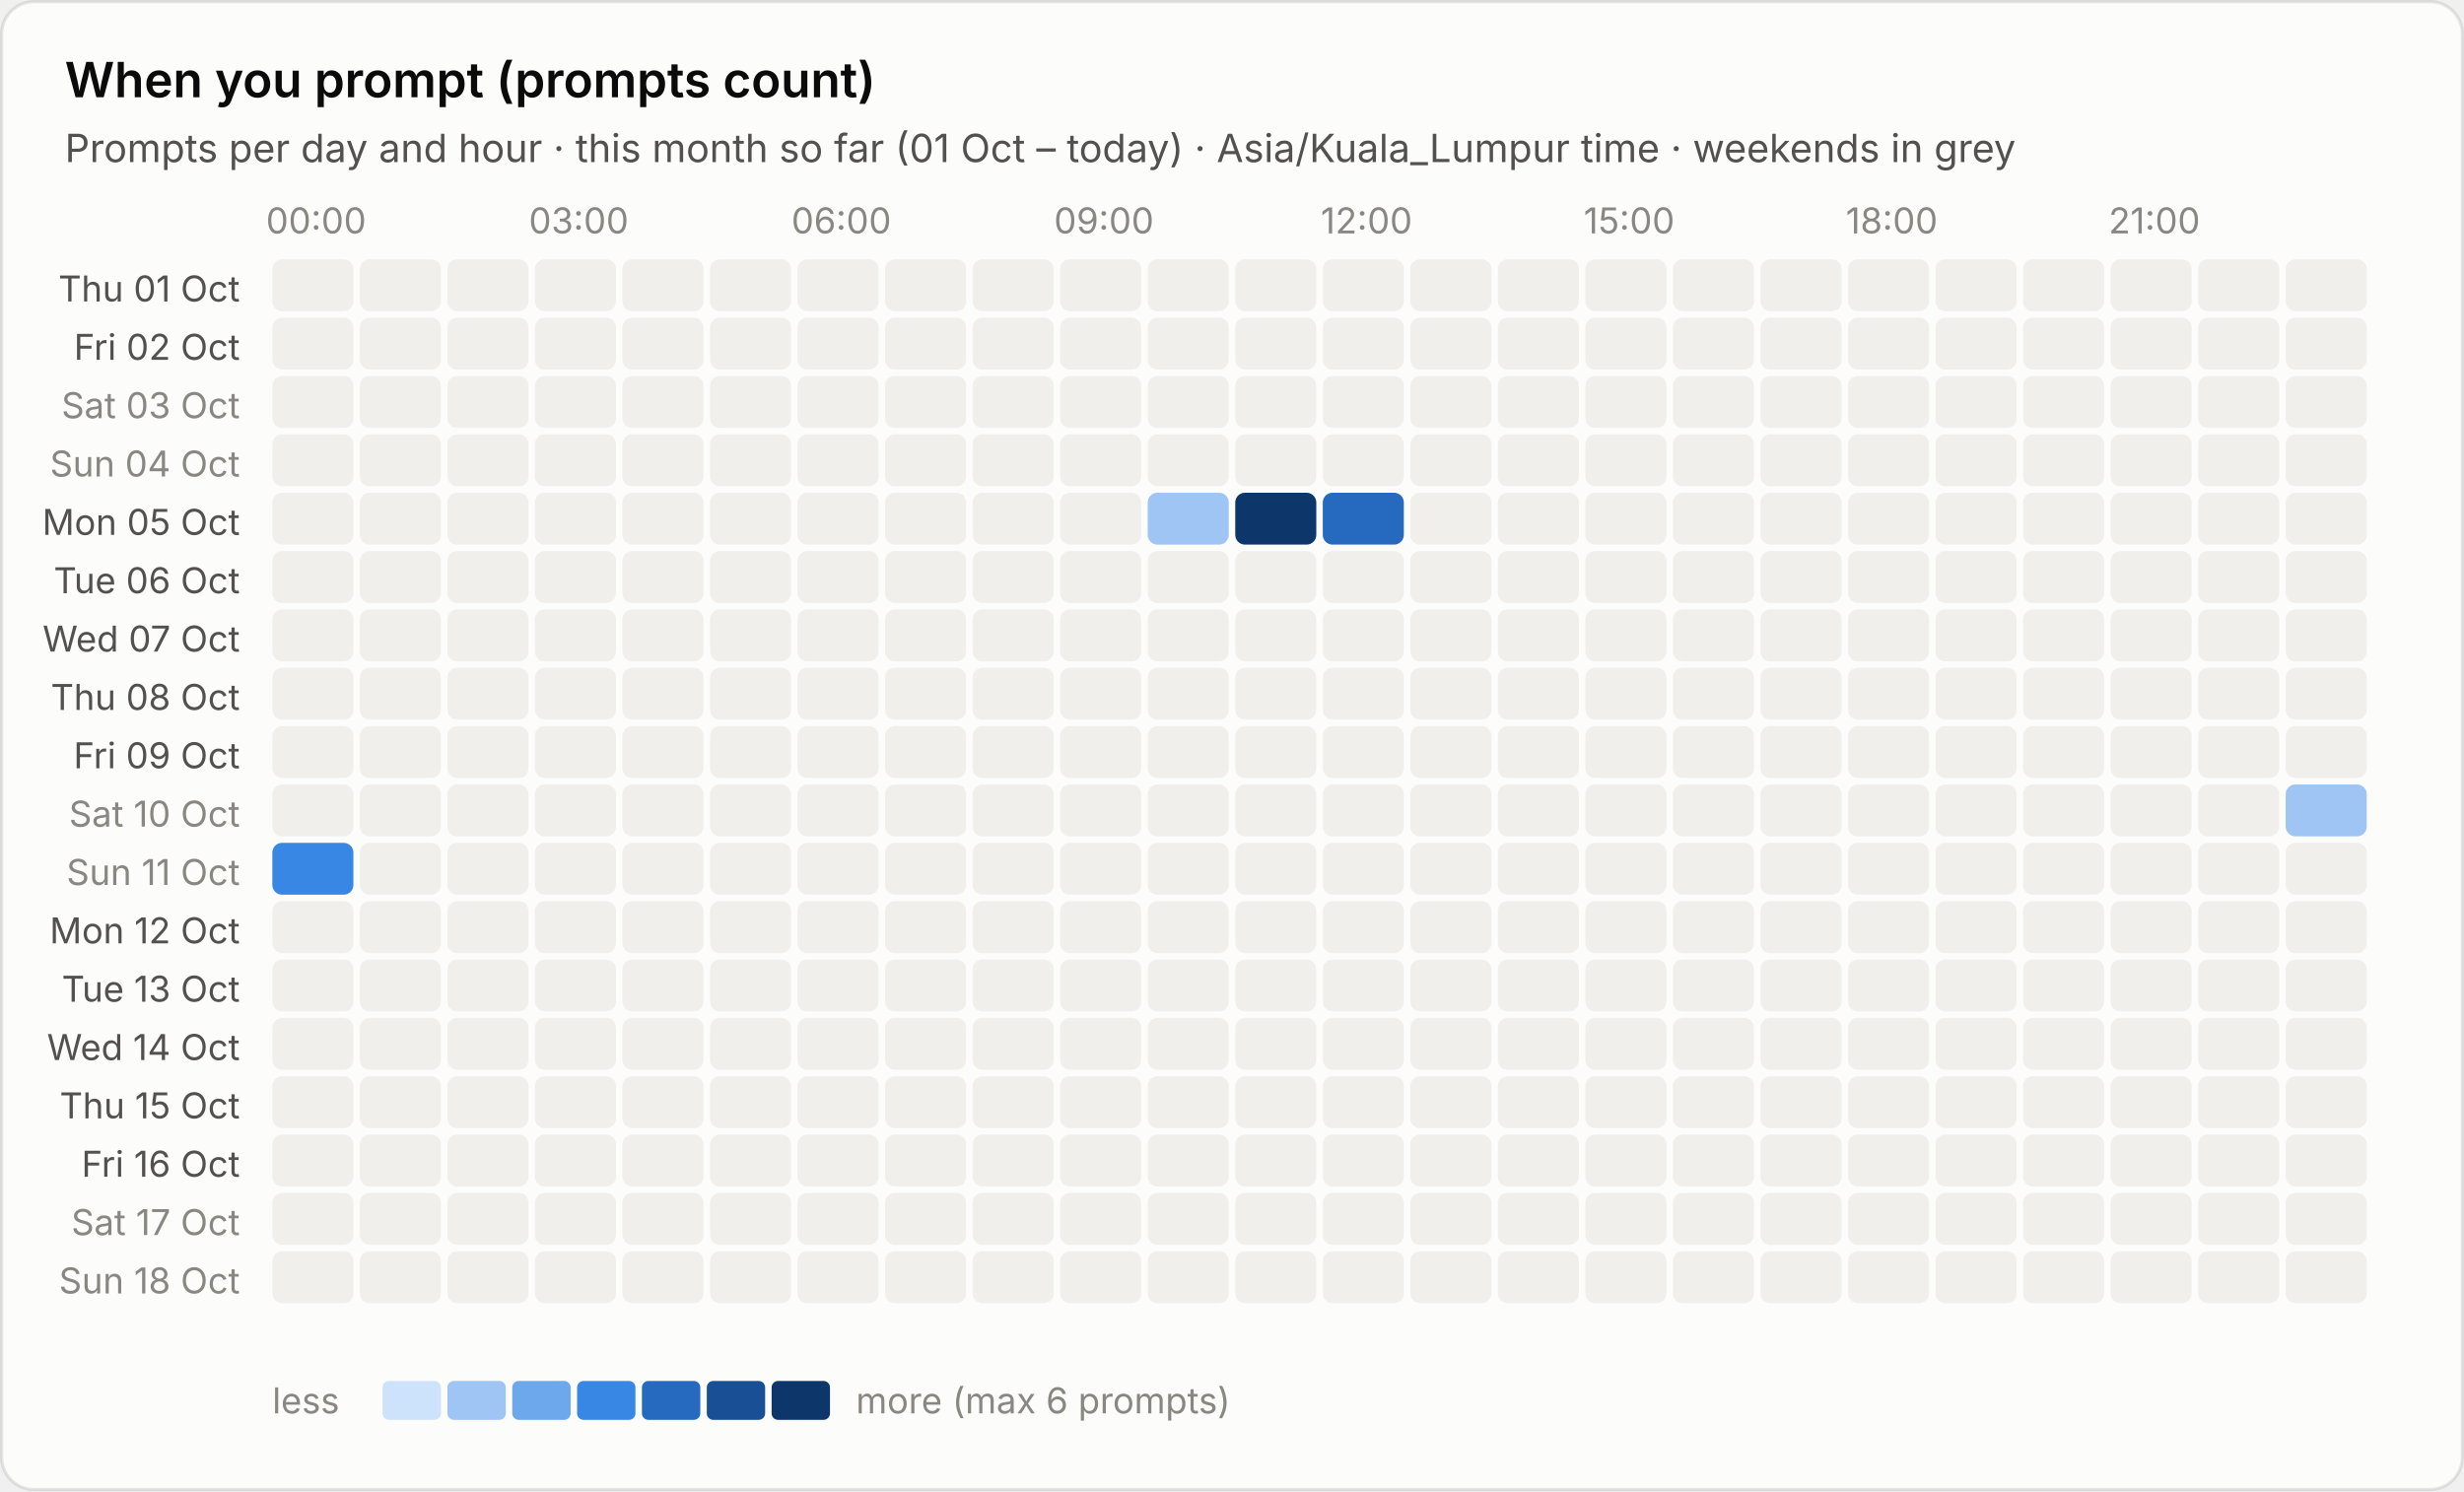
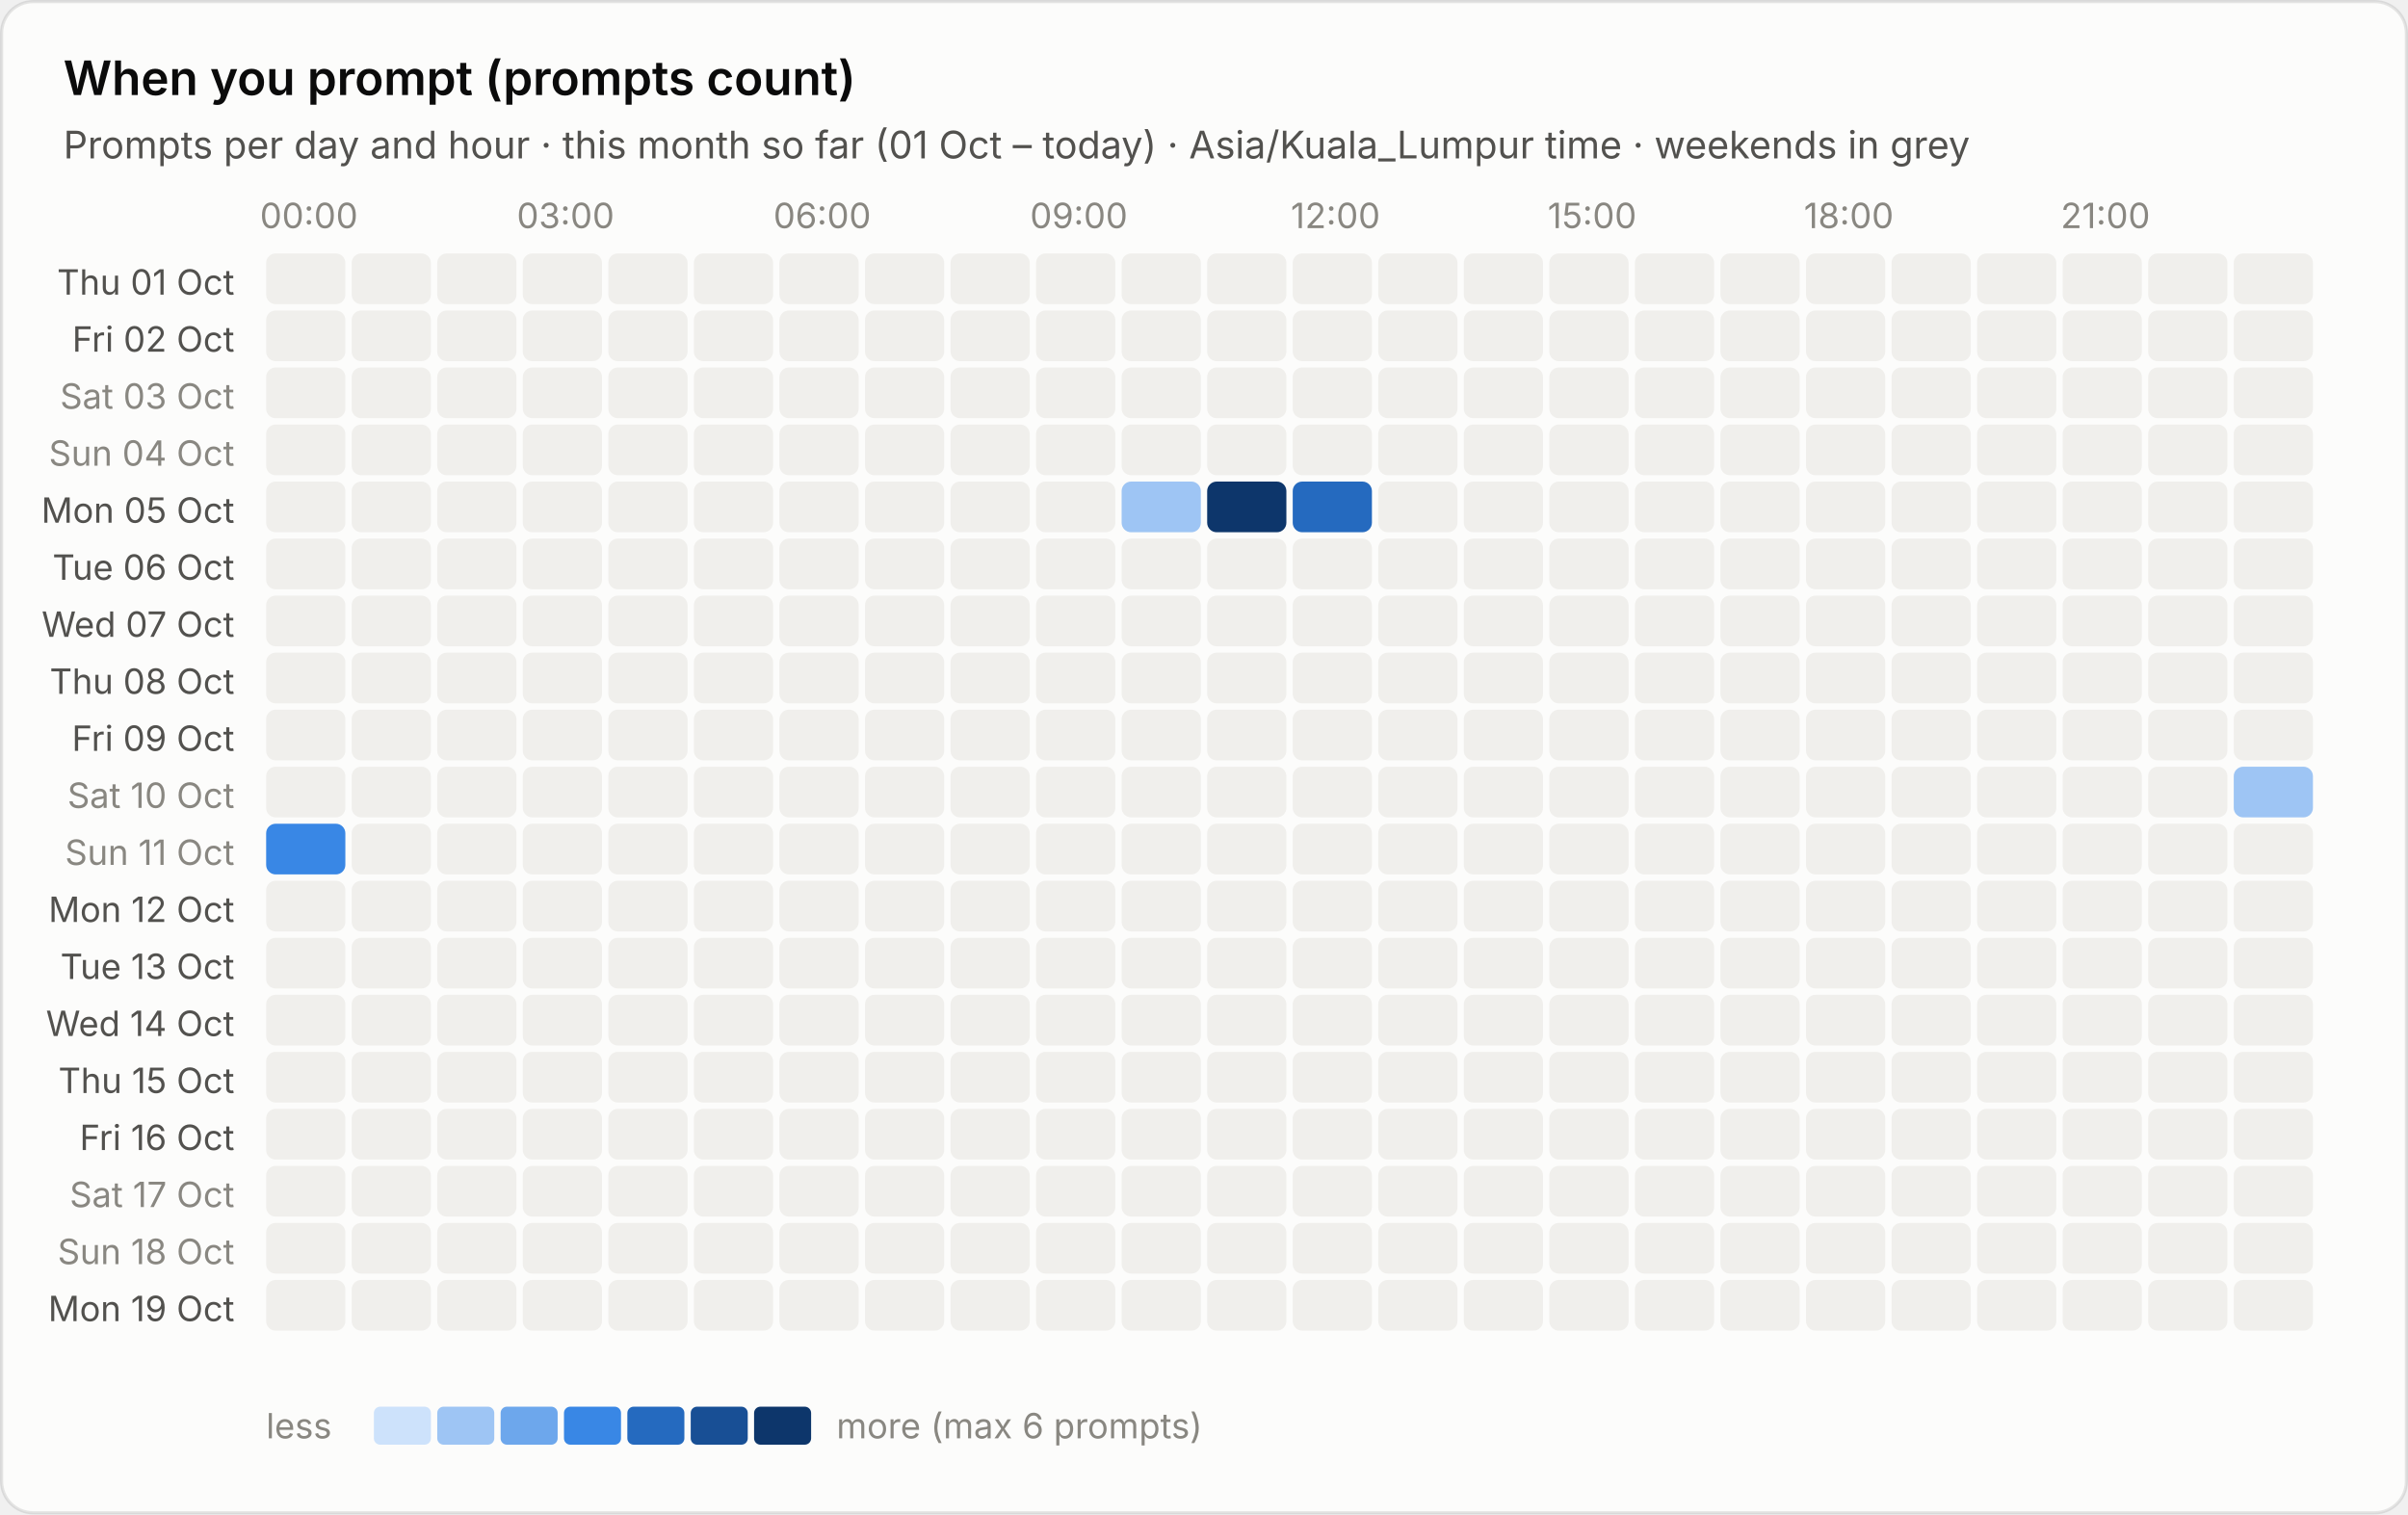
- <svg xmlns="http://www.w3.org/2000/svg" viewBox="0 0 760 460" width="760" height="460" role="img" aria-label="When you prompt (prompts count)">
+ <svg xmlns="http://www.w3.org/2000/svg" viewBox="0 0 760 478" width="760" height="478" role="img" aria-label="When you prompt (prompts count)">
  <style>text{font-family:system-ui,-apple-system,"Segoe UI",sans-serif;font-variant-numeric:tabular-nums}.bg{fill:#fcfcfb;stroke:rgba(11,11,11,.10)}.tp{fill:#0b0b0b}.ts{fill:#52514e}.tm{fill:#898781}.grid{stroke:#e1e0d9;stroke-width:1}.base{stroke:#c3c2b7;stroke-width:1}.so{fill:#b5b3ad}.lo{stroke:#b5b3ad}.qe{fill:#f0efec}.ring{stroke:#fcfcfb}.area{fill-opacity:.1}.s0{fill:#2a78d6}.l0{stroke:#2a78d6}.s1{fill:#eb6834}.l1{stroke:#eb6834}.s2{fill:#1baf7a}.l2{stroke:#1baf7a}.s3{fill:#eda100}.l3{stroke:#eda100}.s4{fill:#e87ba4}.l4{stroke:#e87ba4}.s5{fill:#008300}.l5{stroke:#008300}.s6{fill:#4a3aa7}.l6{stroke:#4a3aa7}.s7{fill:#e34948}.l7{stroke:#e34948}.q0{fill:#cde2fb}.q1{fill:#9ec5f4}.q2{fill:#6da7ec}.q3{fill:#3987e5}.q4{fill:#256abf}.q5{fill:#184f95}.q6{fill:#0d366b}.r0{fill:#f8d4d4}.r1{fill:#ec8f8f}.r2{fill:#c42f2f}.a0{fill:#fbe3e3}.a1{fill:#f5b8b8}.a2{fill:#ec8f8f}.a3{fill:#d65252}.a4{fill:#a82525}.tq0{fill:#0b0b0b}.tq1{fill:#0b0b0b}.tq2{fill:#0b0b0b}.tq3{fill:#ffffff}.tq4{fill:#ffffff}.tq5{fill:#ffffff}.tq6{fill:#ffffff}.tr0{fill:#0b0b0b}.tr1{fill:#0b0b0b}.tr2{fill:#ffffff}.ta0{fill:#0b0b0b}.ta1{fill:#0b0b0b}.ta2{fill:#0b0b0b}.ta3{fill:#ffffff}.ta4{fill:#ffffff}.tw{fill:#ffffff}@media (prefers-color-scheme:dark){.bg{fill:#1a1a19;stroke:rgba(255,255,255,.10)}.tp{fill:#fff}.ts{fill:#c3c2b7}.tm{fill:#898781}.grid{stroke:#2c2c2a}.base{stroke:#383835}.so{fill:#5c5b57}.lo{stroke:#5c5b57}.qe{fill:#262624}.ring{stroke:#1a1a19}.s0{fill:#3987e5}.l0{stroke:#3987e5}.s1{fill:#d95926}.l1{stroke:#d95926}.s2{fill:#199e70}.l2{stroke:#199e70}.s3{fill:#c98500}.l3{stroke:#c98500}.s4{fill:#d55181}.l4{stroke:#d55181}.s5{fill:#008300}.l5{stroke:#008300}.s6{fill:#9085e9}.l6{stroke:#9085e9}.s7{fill:#e66767}.l7{stroke:#e66767}.q0{fill:#16263a}.q1{fill:#123a66}.q2{fill:#184f95}.q3{fill:#256abf}.q4{fill:#3987e5}.q5{fill:#6da7ec}.q6{fill:#b7d3f6}.r0{fill:#4a2023}.r1{fill:#8c2c2f}.r2{fill:#e25555}.a0{fill:#3a1a1c}.a1{fill:#5e2427}.a2{fill:#8c2c2f}.a3{fill:#c43c3f}.a4{fill:#f07070}.tq0{fill:#ffffff}.tq1{fill:#ffffff}.tq2{fill:#ffffff}.tq3{fill:#ffffff}.tq4{fill:#ffffff}.tq5{fill:#0b0b0b}.tq6{fill:#0b0b0b}.tr0{fill:#ffffff}.tr1{fill:#ffffff}.tr2{fill:#ffffff}.ta0{fill:#ffffff}.ta1{fill:#ffffff}.ta2{fill:#ffffff}.ta3{fill:#ffffff}.ta4{fill:#0b0b0b}.tw{fill:#ffffff}}</style>
-   <rect class="bg" x=".5" y=".5" width="759" height="459" rx="10" />
+   <rect class="bg" x=".5" y=".5" width="759" height="477" rx="10" />
  <text class="tp" x="20" y="30" font-size="15" font-weight="600">When you prompt (prompts count)</text>
  <text class="ts" x="20" y="50" font-size="12">Prompts per day and hour · this month so far (01 Oct – today) · Asia/Kuala_Lumpur time · weekends in grey</text>
  <text class="tm" x="97.5" y="72" font-size="11" text-anchor="middle">00:00</text>
  <text class="tm" x="178.5" y="72" font-size="11" text-anchor="middle">03:00</text>
  <text class="tm" x="259.5" y="72" font-size="11" text-anchor="middle">06:00</text>
  <text class="tm" x="340.5" y="72" font-size="11" text-anchor="middle">09:00</text>
  <text class="tm" x="421.5" y="72" font-size="11" text-anchor="middle">12:00</text>
  <text class="tm" x="502.5" y="72" font-size="11" text-anchor="middle">15:00</text>
  <text class="tm" x="583.5" y="72" font-size="11" text-anchor="middle">18:00</text>
  <text class="tm" x="664.5" y="72" font-size="11" text-anchor="middle">21:00</text>
  <text class="ts" x="74" y="93.0" font-size="11" text-anchor="end">Thu 01 Oct</text>
  <rect class="qe" x="84.0" y="80.0" width="25" height="16" rx="3" />
  <rect class="qe" x="111.0" y="80.0" width="25" height="16" rx="3" />
  <rect class="qe" x="138.0" y="80.0" width="25" height="16" rx="3" />
  <rect class="qe" x="165.0" y="80.0" width="25" height="16" rx="3" />
  <rect class="qe" x="192.0" y="80.0" width="25" height="16" rx="3" />
  <rect class="qe" x="219.0" y="80.0" width="25" height="16" rx="3" />
  <rect class="qe" x="246.0" y="80.0" width="25" height="16" rx="3" />
  <rect class="qe" x="273.0" y="80.0" width="25" height="16" rx="3" />
  <rect class="qe" x="300.0" y="80.0" width="25" height="16" rx="3" />
  <rect class="qe" x="327.0" y="80.0" width="25" height="16" rx="3" />
  <rect class="qe" x="354.0" y="80.0" width="25" height="16" rx="3" />
  <rect class="qe" x="381.0" y="80.0" width="25" height="16" rx="3" />
  <rect class="qe" x="408.0" y="80.0" width="25" height="16" rx="3" />
  <rect class="qe" x="435.0" y="80.0" width="25" height="16" rx="3" />
  <rect class="qe" x="462.0" y="80.0" width="25" height="16" rx="3" />
  <rect class="qe" x="489.0" y="80.0" width="25" height="16" rx="3" />
  <rect class="qe" x="516.0" y="80.0" width="25" height="16" rx="3" />
  <rect class="qe" x="543.0" y="80.0" width="25" height="16" rx="3" />
  <rect class="qe" x="570.0" y="80.0" width="25" height="16" rx="3" />
  <rect class="qe" x="597.0" y="80.0" width="25" height="16" rx="3" />
  <rect class="qe" x="624.0" y="80.0" width="25" height="16" rx="3" />
  <rect class="qe" x="651.0" y="80.0" width="25" height="16" rx="3" />
  <rect class="qe" x="678.0" y="80.0" width="25" height="16" rx="3" />
  <rect class="qe" x="705.0" y="80.0" width="25" height="16" rx="3" />
  <text class="ts" x="74" y="111.0" font-size="11" text-anchor="end">Fri 02 Oct</text>
  <rect class="qe" x="84.0" y="98.0" width="25" height="16" rx="3" />
  <rect class="qe" x="111.0" y="98.0" width="25" height="16" rx="3" />
  <rect class="qe" x="138.0" y="98.0" width="25" height="16" rx="3" />
  <rect class="qe" x="165.0" y="98.0" width="25" height="16" rx="3" />
  <rect class="qe" x="192.0" y="98.0" width="25" height="16" rx="3" />
  <rect class="qe" x="219.0" y="98.0" width="25" height="16" rx="3" />
  <rect class="qe" x="246.0" y="98.0" width="25" height="16" rx="3" />
  <rect class="qe" x="273.0" y="98.0" width="25" height="16" rx="3" />
  <rect class="qe" x="300.0" y="98.0" width="25" height="16" rx="3" />
  <rect class="qe" x="327.0" y="98.0" width="25" height="16" rx="3" />
  <rect class="qe" x="354.0" y="98.0" width="25" height="16" rx="3" />
  <rect class="qe" x="381.0" y="98.0" width="25" height="16" rx="3" />
  <rect class="qe" x="408.0" y="98.0" width="25" height="16" rx="3" />
  <rect class="qe" x="435.0" y="98.0" width="25" height="16" rx="3" />
  <rect class="qe" x="462.0" y="98.0" width="25" height="16" rx="3" />
  <rect class="qe" x="489.0" y="98.0" width="25" height="16" rx="3" />
  <rect class="qe" x="516.0" y="98.0" width="25" height="16" rx="3" />
  <rect class="qe" x="543.0" y="98.0" width="25" height="16" rx="3" />
  <rect class="qe" x="570.0" y="98.0" width="25" height="16" rx="3" />
  <rect class="qe" x="597.0" y="98.0" width="25" height="16" rx="3" />
  <rect class="qe" x="624.0" y="98.0" width="25" height="16" rx="3" />
  <rect class="qe" x="651.0" y="98.0" width="25" height="16" rx="3" />
  <rect class="qe" x="678.0" y="98.0" width="25" height="16" rx="3" />
  <rect class="qe" x="705.0" y="98.0" width="25" height="16" rx="3" />
  <text class="tm" x="74" y="129.0" font-size="11" text-anchor="end">Sat 03 Oct</text>
  <rect class="qe" x="84.0" y="116.0" width="25" height="16" rx="3" />
  <rect class="qe" x="111.0" y="116.0" width="25" height="16" rx="3" />
  <rect class="qe" x="138.0" y="116.0" width="25" height="16" rx="3" />
  <rect class="qe" x="165.0" y="116.0" width="25" height="16" rx="3" />
  <rect class="qe" x="192.0" y="116.0" width="25" height="16" rx="3" />
  <rect class="qe" x="219.0" y="116.0" width="25" height="16" rx="3" />
  <rect class="qe" x="246.0" y="116.0" width="25" height="16" rx="3" />
  <rect class="qe" x="273.0" y="116.0" width="25" height="16" rx="3" />
  <rect class="qe" x="300.0" y="116.0" width="25" height="16" rx="3" />
  <rect class="qe" x="327.0" y="116.0" width="25" height="16" rx="3" />
  <rect class="qe" x="354.0" y="116.0" width="25" height="16" rx="3" />
  <rect class="qe" x="381.0" y="116.0" width="25" height="16" rx="3" />
  <rect class="qe" x="408.0" y="116.0" width="25" height="16" rx="3" />
  <rect class="qe" x="435.0" y="116.0" width="25" height="16" rx="3" />
  <rect class="qe" x="462.0" y="116.0" width="25" height="16" rx="3" />
  <rect class="qe" x="489.0" y="116.0" width="25" height="16" rx="3" />
  <rect class="qe" x="516.0" y="116.0" width="25" height="16" rx="3" />
  <rect class="qe" x="543.0" y="116.0" width="25" height="16" rx="3" />
  <rect class="qe" x="570.0" y="116.0" width="25" height="16" rx="3" />
  <rect class="qe" x="597.0" y="116.0" width="25" height="16" rx="3" />
  <rect class="qe" x="624.0" y="116.0" width="25" height="16" rx="3" />
  <rect class="qe" x="651.0" y="116.0" width="25" height="16" rx="3" />
  <rect class="qe" x="678.0" y="116.0" width="25" height="16" rx="3" />
  <rect class="qe" x="705.0" y="116.0" width="25" height="16" rx="3" />
  <text class="tm" x="74" y="147.0" font-size="11" text-anchor="end">Sun 04 Oct</text>
  <rect class="qe" x="84.0" y="134.0" width="25" height="16" rx="3" />
  <rect class="qe" x="111.0" y="134.0" width="25" height="16" rx="3" />
  <rect class="qe" x="138.0" y="134.0" width="25" height="16" rx="3" />
  <rect class="qe" x="165.0" y="134.0" width="25" height="16" rx="3" />
  <rect class="qe" x="192.0" y="134.0" width="25" height="16" rx="3" />
  <rect class="qe" x="219.0" y="134.0" width="25" height="16" rx="3" />
  <rect class="qe" x="246.0" y="134.0" width="25" height="16" rx="3" />
  <rect class="qe" x="273.0" y="134.0" width="25" height="16" rx="3" />
  <rect class="qe" x="300.0" y="134.0" width="25" height="16" rx="3" />
  <rect class="qe" x="327.0" y="134.0" width="25" height="16" rx="3" />
  <rect class="qe" x="354.0" y="134.0" width="25" height="16" rx="3" />
  <rect class="qe" x="381.0" y="134.0" width="25" height="16" rx="3" />
  <rect class="qe" x="408.0" y="134.0" width="25" height="16" rx="3" />
  <rect class="qe" x="435.0" y="134.0" width="25" height="16" rx="3" />
  <rect class="qe" x="462.0" y="134.0" width="25" height="16" rx="3" />
  <rect class="qe" x="489.0" y="134.0" width="25" height="16" rx="3" />
  <rect class="qe" x="516.0" y="134.0" width="25" height="16" rx="3" />
  <rect class="qe" x="543.0" y="134.0" width="25" height="16" rx="3" />
  <rect class="qe" x="570.0" y="134.0" width="25" height="16" rx="3" />
  <rect class="qe" x="597.0" y="134.0" width="25" height="16" rx="3" />
  <rect class="qe" x="624.0" y="134.0" width="25" height="16" rx="3" />
  <rect class="qe" x="651.0" y="134.0" width="25" height="16" rx="3" />
  <rect class="qe" x="678.0" y="134.0" width="25" height="16" rx="3" />
  <rect class="qe" x="705.0" y="134.0" width="25" height="16" rx="3" />
  <text class="ts" x="74" y="165.0" font-size="11" text-anchor="end">Mon 05 Oct</text>
  <rect class="qe" x="84.0" y="152.0" width="25" height="16" rx="3" />
  <rect class="qe" x="111.0" y="152.0" width="25" height="16" rx="3" />
  <rect class="qe" x="138.0" y="152.0" width="25" height="16" rx="3" />
  <rect class="qe" x="165.0" y="152.0" width="25" height="16" rx="3" />
  <rect class="qe" x="192.0" y="152.0" width="25" height="16" rx="3" />
  <rect class="qe" x="219.0" y="152.0" width="25" height="16" rx="3" />
  <rect class="qe" x="246.0" y="152.0" width="25" height="16" rx="3" />
  <rect class="qe" x="273.0" y="152.0" width="25" height="16" rx="3" />
  <rect class="qe" x="300.0" y="152.0" width="25" height="16" rx="3" />
  <rect class="qe" x="327.0" y="152.0" width="25" height="16" rx="3" />
  <rect class="q1" x="354.0" y="152.0" width="25" height="16" rx="3" />
  <rect class="q6" x="381.0" y="152.0" width="25" height="16" rx="3" />
  <rect class="q4" x="408.0" y="152.0" width="25" height="16" rx="3" />
  <rect class="qe" x="435.0" y="152.0" width="25" height="16" rx="3" />
  <rect class="qe" x="462.0" y="152.0" width="25" height="16" rx="3" />
  <rect class="qe" x="489.0" y="152.0" width="25" height="16" rx="3" />
  <rect class="qe" x="516.0" y="152.0" width="25" height="16" rx="3" />
  <rect class="qe" x="543.0" y="152.0" width="25" height="16" rx="3" />
  <rect class="qe" x="570.0" y="152.0" width="25" height="16" rx="3" />
  <rect class="qe" x="597.0" y="152.0" width="25" height="16" rx="3" />
  <rect class="qe" x="624.0" y="152.0" width="25" height="16" rx="3" />
  <rect class="qe" x="651.0" y="152.0" width="25" height="16" rx="3" />
  <rect class="qe" x="678.0" y="152.0" width="25" height="16" rx="3" />
  <rect class="qe" x="705.0" y="152.0" width="25" height="16" rx="3" />
  <text class="ts" x="74" y="183.0" font-size="11" text-anchor="end">Tue 06 Oct</text>
  <rect class="qe" x="84.0" y="170.0" width="25" height="16" rx="3" />
  <rect class="qe" x="111.0" y="170.0" width="25" height="16" rx="3" />
  <rect class="qe" x="138.0" y="170.0" width="25" height="16" rx="3" />
  <rect class="qe" x="165.0" y="170.0" width="25" height="16" rx="3" />
  <rect class="qe" x="192.0" y="170.0" width="25" height="16" rx="3" />
  <rect class="qe" x="219.0" y="170.0" width="25" height="16" rx="3" />
  <rect class="qe" x="246.0" y="170.0" width="25" height="16" rx="3" />
  <rect class="qe" x="273.0" y="170.0" width="25" height="16" rx="3" />
  <rect class="qe" x="300.0" y="170.0" width="25" height="16" rx="3" />
  <rect class="qe" x="327.0" y="170.0" width="25" height="16" rx="3" />
  <rect class="qe" x="354.0" y="170.0" width="25" height="16" rx="3" />
  <rect class="qe" x="381.0" y="170.0" width="25" height="16" rx="3" />
  <rect class="qe" x="408.0" y="170.0" width="25" height="16" rx="3" />
  <rect class="qe" x="435.0" y="170.0" width="25" height="16" rx="3" />
  <rect class="qe" x="462.0" y="170.0" width="25" height="16" rx="3" />
  <rect class="qe" x="489.0" y="170.0" width="25" height="16" rx="3" />
  <rect class="qe" x="516.0" y="170.0" width="25" height="16" rx="3" />
  <rect class="qe" x="543.0" y="170.0" width="25" height="16" rx="3" />
  <rect class="qe" x="570.0" y="170.0" width="25" height="16" rx="3" />
  <rect class="qe" x="597.0" y="170.0" width="25" height="16" rx="3" />
  <rect class="qe" x="624.0" y="170.0" width="25" height="16" rx="3" />
  <rect class="qe" x="651.0" y="170.0" width="25" height="16" rx="3" />
  <rect class="qe" x="678.0" y="170.0" width="25" height="16" rx="3" />
  <rect class="qe" x="705.0" y="170.0" width="25" height="16" rx="3" />
  <text class="ts" x="74" y="201.0" font-size="11" text-anchor="end">Wed 07 Oct</text>
  <rect class="qe" x="84.0" y="188.0" width="25" height="16" rx="3" />
  <rect class="qe" x="111.0" y="188.0" width="25" height="16" rx="3" />
  <rect class="qe" x="138.0" y="188.0" width="25" height="16" rx="3" />
  <rect class="qe" x="165.0" y="188.0" width="25" height="16" rx="3" />
  <rect class="qe" x="192.0" y="188.0" width="25" height="16" rx="3" />
  <rect class="qe" x="219.0" y="188.0" width="25" height="16" rx="3" />
  <rect class="qe" x="246.0" y="188.0" width="25" height="16" rx="3" />
  <rect class="qe" x="273.0" y="188.0" width="25" height="16" rx="3" />
  <rect class="qe" x="300.0" y="188.0" width="25" height="16" rx="3" />
  <rect class="qe" x="327.0" y="188.0" width="25" height="16" rx="3" />
  <rect class="qe" x="354.0" y="188.0" width="25" height="16" rx="3" />
  <rect class="qe" x="381.0" y="188.0" width="25" height="16" rx="3" />
  <rect class="qe" x="408.0" y="188.0" width="25" height="16" rx="3" />
  <rect class="qe" x="435.0" y="188.0" width="25" height="16" rx="3" />
  <rect class="qe" x="462.0" y="188.0" width="25" height="16" rx="3" />
  <rect class="qe" x="489.0" y="188.0" width="25" height="16" rx="3" />
  <rect class="qe" x="516.0" y="188.0" width="25" height="16" rx="3" />
  <rect class="qe" x="543.0" y="188.0" width="25" height="16" rx="3" />
  <rect class="qe" x="570.0" y="188.0" width="25" height="16" rx="3" />
  <rect class="qe" x="597.0" y="188.0" width="25" height="16" rx="3" />
  <rect class="qe" x="624.0" y="188.0" width="25" height="16" rx="3" />
  <rect class="qe" x="651.0" y="188.0" width="25" height="16" rx="3" />
  <rect class="qe" x="678.0" y="188.0" width="25" height="16" rx="3" />
  <rect class="qe" x="705.0" y="188.0" width="25" height="16" rx="3" />
  <text class="ts" x="74" y="219.0" font-size="11" text-anchor="end">Thu 08 Oct</text>
  <rect class="qe" x="84.0" y="206.0" width="25" height="16" rx="3" />
  <rect class="qe" x="111.0" y="206.0" width="25" height="16" rx="3" />
  <rect class="qe" x="138.0" y="206.0" width="25" height="16" rx="3" />
  <rect class="qe" x="165.0" y="206.0" width="25" height="16" rx="3" />
  <rect class="qe" x="192.0" y="206.0" width="25" height="16" rx="3" />
  <rect class="qe" x="219.0" y="206.0" width="25" height="16" rx="3" />
  <rect class="qe" x="246.0" y="206.0" width="25" height="16" rx="3" />
  <rect class="qe" x="273.0" y="206.0" width="25" height="16" rx="3" />
  <rect class="qe" x="300.0" y="206.0" width="25" height="16" rx="3" />
  <rect class="qe" x="327.0" y="206.0" width="25" height="16" rx="3" />
  <rect class="qe" x="354.0" y="206.0" width="25" height="16" rx="3" />
  <rect class="qe" x="381.0" y="206.0" width="25" height="16" rx="3" />
  <rect class="qe" x="408.0" y="206.0" width="25" height="16" rx="3" />
  <rect class="qe" x="435.0" y="206.0" width="25" height="16" rx="3" />
  <rect class="qe" x="462.0" y="206.0" width="25" height="16" rx="3" />
  <rect class="qe" x="489.0" y="206.0" width="25" height="16" rx="3" />
  <rect class="qe" x="516.0" y="206.0" width="25" height="16" rx="3" />
  <rect class="qe" x="543.0" y="206.0" width="25" height="16" rx="3" />
  <rect class="qe" x="570.0" y="206.0" width="25" height="16" rx="3" />
  <rect class="qe" x="597.0" y="206.0" width="25" height="16" rx="3" />
  <rect class="qe" x="624.0" y="206.0" width="25" height="16" rx="3" />
  <rect class="qe" x="651.0" y="206.0" width="25" height="16" rx="3" />
  <rect class="qe" x="678.0" y="206.0" width="25" height="16" rx="3" />
  <rect class="qe" x="705.0" y="206.0" width="25" height="16" rx="3" />
  <text class="ts" x="74" y="237.0" font-size="11" text-anchor="end">Fri 09 Oct</text>
  <rect class="qe" x="84.0" y="224.0" width="25" height="16" rx="3" />
  <rect class="qe" x="111.0" y="224.0" width="25" height="16" rx="3" />
  <rect class="qe" x="138.0" y="224.0" width="25" height="16" rx="3" />
  <rect class="qe" x="165.0" y="224.0" width="25" height="16" rx="3" />
  <rect class="qe" x="192.0" y="224.0" width="25" height="16" rx="3" />
  <rect class="qe" x="219.0" y="224.0" width="25" height="16" rx="3" />
  <rect class="qe" x="246.0" y="224.0" width="25" height="16" rx="3" />
  <rect class="qe" x="273.0" y="224.0" width="25" height="16" rx="3" />
  <rect class="qe" x="300.0" y="224.0" width="25" height="16" rx="3" />
  <rect class="qe" x="327.0" y="224.0" width="25" height="16" rx="3" />
  <rect class="qe" x="354.0" y="224.0" width="25" height="16" rx="3" />
  <rect class="qe" x="381.0" y="224.0" width="25" height="16" rx="3" />
  <rect class="qe" x="408.0" y="224.0" width="25" height="16" rx="3" />
  <rect class="qe" x="435.0" y="224.0" width="25" height="16" rx="3" />
  <rect class="qe" x="462.0" y="224.0" width="25" height="16" rx="3" />
  <rect class="qe" x="489.0" y="224.0" width="25" height="16" rx="3" />
  <rect class="qe" x="516.0" y="224.0" width="25" height="16" rx="3" />
  <rect class="qe" x="543.0" y="224.0" width="25" height="16" rx="3" />
  <rect class="qe" x="570.0" y="224.0" width="25" height="16" rx="3" />
  <rect class="qe" x="597.0" y="224.0" width="25" height="16" rx="3" />
  <rect class="qe" x="624.0" y="224.0" width="25" height="16" rx="3" />
  <rect class="qe" x="651.0" y="224.0" width="25" height="16" rx="3" />
  <rect class="qe" x="678.0" y="224.0" width="25" height="16" rx="3" />
  <rect class="qe" x="705.0" y="224.0" width="25" height="16" rx="3" />
  <text class="tm" x="74" y="255.0" font-size="11" text-anchor="end">Sat 10 Oct</text>
  <rect class="qe" x="84.0" y="242.0" width="25" height="16" rx="3" />
  <rect class="qe" x="111.0" y="242.0" width="25" height="16" rx="3" />
  <rect class="qe" x="138.0" y="242.0" width="25" height="16" rx="3" />
  <rect class="qe" x="165.0" y="242.0" width="25" height="16" rx="3" />
  <rect class="qe" x="192.0" y="242.0" width="25" height="16" rx="3" />
  <rect class="qe" x="219.0" y="242.0" width="25" height="16" rx="3" />
  <rect class="qe" x="246.0" y="242.0" width="25" height="16" rx="3" />
  <rect class="qe" x="273.0" y="242.0" width="25" height="16" rx="3" />
  <rect class="qe" x="300.0" y="242.0" width="25" height="16" rx="3" />
  <rect class="qe" x="327.0" y="242.0" width="25" height="16" rx="3" />
  <rect class="qe" x="354.0" y="242.0" width="25" height="16" rx="3" />
  <rect class="qe" x="381.0" y="242.0" width="25" height="16" rx="3" />
  <rect class="qe" x="408.0" y="242.0" width="25" height="16" rx="3" />
  <rect class="qe" x="435.0" y="242.0" width="25" height="16" rx="3" />
  <rect class="qe" x="462.0" y="242.0" width="25" height="16" rx="3" />
  <rect class="qe" x="489.0" y="242.0" width="25" height="16" rx="3" />
  <rect class="qe" x="516.0" y="242.0" width="25" height="16" rx="3" />
  <rect class="qe" x="543.0" y="242.0" width="25" height="16" rx="3" />
  <rect class="qe" x="570.0" y="242.0" width="25" height="16" rx="3" />
  <rect class="qe" x="597.0" y="242.0" width="25" height="16" rx="3" />
  <rect class="qe" x="624.0" y="242.0" width="25" height="16" rx="3" />
  <rect class="qe" x="651.0" y="242.0" width="25" height="16" rx="3" />
  <rect class="qe" x="678.0" y="242.0" width="25" height="16" rx="3" />
  <rect class="q1" x="705.0" y="242.0" width="25" height="16" rx="3" />
  <text class="tm" x="74" y="273.0" font-size="11" text-anchor="end">Sun 11 Oct</text>
  <rect class="q3" x="84.0" y="260.0" width="25" height="16" rx="3" />
  <rect class="qe" x="111.0" y="260.0" width="25" height="16" rx="3" />
  <rect class="qe" x="138.0" y="260.0" width="25" height="16" rx="3" />
  <rect class="qe" x="165.0" y="260.0" width="25" height="16" rx="3" />
  <rect class="qe" x="192.0" y="260.0" width="25" height="16" rx="3" />
  <rect class="qe" x="219.0" y="260.0" width="25" height="16" rx="3" />
  <rect class="qe" x="246.0" y="260.0" width="25" height="16" rx="3" />
  <rect class="qe" x="273.0" y="260.0" width="25" height="16" rx="3" />
  <rect class="qe" x="300.0" y="260.0" width="25" height="16" rx="3" />
  <rect class="qe" x="327.0" y="260.0" width="25" height="16" rx="3" />
  <rect class="qe" x="354.0" y="260.0" width="25" height="16" rx="3" />
  <rect class="qe" x="381.0" y="260.0" width="25" height="16" rx="3" />
  <rect class="qe" x="408.0" y="260.0" width="25" height="16" rx="3" />
  <rect class="qe" x="435.0" y="260.0" width="25" height="16" rx="3" />
  <rect class="qe" x="462.0" y="260.0" width="25" height="16" rx="3" />
  <rect class="qe" x="489.0" y="260.0" width="25" height="16" rx="3" />
  <rect class="qe" x="516.0" y="260.0" width="25" height="16" rx="3" />
  <rect class="qe" x="543.0" y="260.0" width="25" height="16" rx="3" />
  <rect class="qe" x="570.0" y="260.0" width="25" height="16" rx="3" />
  <rect class="qe" x="597.0" y="260.0" width="25" height="16" rx="3" />
  <rect class="qe" x="624.0" y="260.0" width="25" height="16" rx="3" />
  <rect class="qe" x="651.0" y="260.0" width="25" height="16" rx="3" />
  <rect class="qe" x="678.0" y="260.0" width="25" height="16" rx="3" />
  <rect class="qe" x="705.0" y="260.0" width="25" height="16" rx="3" />
  <text class="ts" x="74" y="291.0" font-size="11" text-anchor="end">Mon 12 Oct</text>
  <rect class="qe" x="84.0" y="278.0" width="25" height="16" rx="3" />
  <rect class="qe" x="111.0" y="278.0" width="25" height="16" rx="3" />
  <rect class="qe" x="138.0" y="278.0" width="25" height="16" rx="3" />
  <rect class="qe" x="165.0" y="278.0" width="25" height="16" rx="3" />
  <rect class="qe" x="192.0" y="278.0" width="25" height="16" rx="3" />
  <rect class="qe" x="219.0" y="278.0" width="25" height="16" rx="3" />
  <rect class="qe" x="246.0" y="278.0" width="25" height="16" rx="3" />
  <rect class="qe" x="273.0" y="278.0" width="25" height="16" rx="3" />
  <rect class="qe" x="300.0" y="278.0" width="25" height="16" rx="3" />
  <rect class="qe" x="327.0" y="278.0" width="25" height="16" rx="3" />
  <rect class="qe" x="354.0" y="278.0" width="25" height="16" rx="3" />
  <rect class="qe" x="381.0" y="278.0" width="25" height="16" rx="3" />
  <rect class="qe" x="408.0" y="278.0" width="25" height="16" rx="3" />
  <rect class="qe" x="435.0" y="278.0" width="25" height="16" rx="3" />
  <rect class="qe" x="462.0" y="278.0" width="25" height="16" rx="3" />
  <rect class="qe" x="489.0" y="278.0" width="25" height="16" rx="3" />
  <rect class="qe" x="516.0" y="278.0" width="25" height="16" rx="3" />
  <rect class="qe" x="543.0" y="278.0" width="25" height="16" rx="3" />
  <rect class="qe" x="570.0" y="278.0" width="25" height="16" rx="3" />
  <rect class="qe" x="597.0" y="278.0" width="25" height="16" rx="3" />
  <rect class="qe" x="624.0" y="278.0" width="25" height="16" rx="3" />
  <rect class="qe" x="651.0" y="278.0" width="25" height="16" rx="3" />
  <rect class="qe" x="678.0" y="278.0" width="25" height="16" rx="3" />
  <rect class="qe" x="705.0" y="278.0" width="25" height="16" rx="3" />
  <text class="ts" x="74" y="309.0" font-size="11" text-anchor="end">Tue 13 Oct</text>
  <rect class="qe" x="84.0" y="296.0" width="25" height="16" rx="3" />
  <rect class="qe" x="111.0" y="296.0" width="25" height="16" rx="3" />
  <rect class="qe" x="138.0" y="296.0" width="25" height="16" rx="3" />
  <rect class="qe" x="165.0" y="296.0" width="25" height="16" rx="3" />
  <rect class="qe" x="192.0" y="296.0" width="25" height="16" rx="3" />
  <rect class="qe" x="219.0" y="296.0" width="25" height="16" rx="3" />
  <rect class="qe" x="246.0" y="296.0" width="25" height="16" rx="3" />
  <rect class="qe" x="273.0" y="296.0" width="25" height="16" rx="3" />
  <rect class="qe" x="300.0" y="296.0" width="25" height="16" rx="3" />
  <rect class="qe" x="327.0" y="296.0" width="25" height="16" rx="3" />
  <rect class="qe" x="354.0" y="296.0" width="25" height="16" rx="3" />
  <rect class="qe" x="381.0" y="296.0" width="25" height="16" rx="3" />
  <rect class="qe" x="408.0" y="296.0" width="25" height="16" rx="3" />
  <rect class="qe" x="435.0" y="296.0" width="25" height="16" rx="3" />
  <rect class="qe" x="462.0" y="296.0" width="25" height="16" rx="3" />
  <rect class="qe" x="489.0" y="296.0" width="25" height="16" rx="3" />
  <rect class="qe" x="516.0" y="296.0" width="25" height="16" rx="3" />
  <rect class="qe" x="543.0" y="296.0" width="25" height="16" rx="3" />
  <rect class="qe" x="570.0" y="296.0" width="25" height="16" rx="3" />
  <rect class="qe" x="597.0" y="296.0" width="25" height="16" rx="3" />
  <rect class="qe" x="624.0" y="296.0" width="25" height="16" rx="3" />
  <rect class="qe" x="651.0" y="296.0" width="25" height="16" rx="3" />
  <rect class="qe" x="678.0" y="296.0" width="25" height="16" rx="3" />
  <rect class="qe" x="705.0" y="296.0" width="25" height="16" rx="3" />
  <text class="ts" x="74" y="327.0" font-size="11" text-anchor="end">Wed 14 Oct</text>
  <rect class="qe" x="84.0" y="314.0" width="25" height="16" rx="3" />
  <rect class="qe" x="111.0" y="314.0" width="25" height="16" rx="3" />
  <rect class="qe" x="138.0" y="314.0" width="25" height="16" rx="3" />
  <rect class="qe" x="165.0" y="314.0" width="25" height="16" rx="3" />
  <rect class="qe" x="192.0" y="314.0" width="25" height="16" rx="3" />
  <rect class="qe" x="219.0" y="314.0" width="25" height="16" rx="3" />
  <rect class="qe" x="246.0" y="314.0" width="25" height="16" rx="3" />
  <rect class="qe" x="273.0" y="314.0" width="25" height="16" rx="3" />
  <rect class="qe" x="300.0" y="314.0" width="25" height="16" rx="3" />
  <rect class="qe" x="327.0" y="314.0" width="25" height="16" rx="3" />
  <rect class="qe" x="354.0" y="314.0" width="25" height="16" rx="3" />
  <rect class="qe" x="381.0" y="314.0" width="25" height="16" rx="3" />
  <rect class="qe" x="408.0" y="314.0" width="25" height="16" rx="3" />
  <rect class="qe" x="435.0" y="314.0" width="25" height="16" rx="3" />
  <rect class="qe" x="462.0" y="314.0" width="25" height="16" rx="3" />
  <rect class="qe" x="489.0" y="314.0" width="25" height="16" rx="3" />
  <rect class="qe" x="516.0" y="314.0" width="25" height="16" rx="3" />
  <rect class="qe" x="543.0" y="314.0" width="25" height="16" rx="3" />
  <rect class="qe" x="570.0" y="314.0" width="25" height="16" rx="3" />
  <rect class="qe" x="597.0" y="314.0" width="25" height="16" rx="3" />
  <rect class="qe" x="624.0" y="314.0" width="25" height="16" rx="3" />
  <rect class="qe" x="651.0" y="314.0" width="25" height="16" rx="3" />
  <rect class="qe" x="678.0" y="314.0" width="25" height="16" rx="3" />
  <rect class="qe" x="705.0" y="314.0" width="25" height="16" rx="3" />
  <text class="ts" x="74" y="345.0" font-size="11" text-anchor="end">Thu 15 Oct</text>
  <rect class="qe" x="84.0" y="332.0" width="25" height="16" rx="3" />
  <rect class="qe" x="111.0" y="332.0" width="25" height="16" rx="3" />
  <rect class="qe" x="138.0" y="332.0" width="25" height="16" rx="3" />
  <rect class="qe" x="165.0" y="332.0" width="25" height="16" rx="3" />
  <rect class="qe" x="192.0" y="332.0" width="25" height="16" rx="3" />
  <rect class="qe" x="219.0" y="332.0" width="25" height="16" rx="3" />
  <rect class="qe" x="246.0" y="332.0" width="25" height="16" rx="3" />
  <rect class="qe" x="273.0" y="332.0" width="25" height="16" rx="3" />
  <rect class="qe" x="300.0" y="332.0" width="25" height="16" rx="3" />
  <rect class="qe" x="327.0" y="332.0" width="25" height="16" rx="3" />
  <rect class="qe" x="354.0" y="332.0" width="25" height="16" rx="3" />
  <rect class="qe" x="381.0" y="332.0" width="25" height="16" rx="3" />
  <rect class="qe" x="408.0" y="332.0" width="25" height="16" rx="3" />
  <rect class="qe" x="435.0" y="332.0" width="25" height="16" rx="3" />
  <rect class="qe" x="462.0" y="332.0" width="25" height="16" rx="3" />
  <rect class="qe" x="489.0" y="332.0" width="25" height="16" rx="3" />
  <rect class="qe" x="516.0" y="332.0" width="25" height="16" rx="3" />
  <rect class="qe" x="543.0" y="332.0" width="25" height="16" rx="3" />
  <rect class="qe" x="570.0" y="332.0" width="25" height="16" rx="3" />
  <rect class="qe" x="597.0" y="332.0" width="25" height="16" rx="3" />
  <rect class="qe" x="624.0" y="332.0" width="25" height="16" rx="3" />
  <rect class="qe" x="651.0" y="332.0" width="25" height="16" rx="3" />
  <rect class="qe" x="678.0" y="332.0" width="25" height="16" rx="3" />
  <rect class="qe" x="705.0" y="332.0" width="25" height="16" rx="3" />
  <text class="ts" x="74" y="363.0" font-size="11" text-anchor="end">Fri 16 Oct</text>
  <rect class="qe" x="84.0" y="350.0" width="25" height="16" rx="3" />
  <rect class="qe" x="111.0" y="350.0" width="25" height="16" rx="3" />
  <rect class="qe" x="138.0" y="350.0" width="25" height="16" rx="3" />
  <rect class="qe" x="165.0" y="350.0" width="25" height="16" rx="3" />
  <rect class="qe" x="192.0" y="350.0" width="25" height="16" rx="3" />
  <rect class="qe" x="219.0" y="350.0" width="25" height="16" rx="3" />
  <rect class="qe" x="246.0" y="350.0" width="25" height="16" rx="3" />
  <rect class="qe" x="273.0" y="350.0" width="25" height="16" rx="3" />
  <rect class="qe" x="300.0" y="350.0" width="25" height="16" rx="3" />
  <rect class="qe" x="327.0" y="350.0" width="25" height="16" rx="3" />
  <rect class="qe" x="354.0" y="350.0" width="25" height="16" rx="3" />
  <rect class="qe" x="381.0" y="350.0" width="25" height="16" rx="3" />
  <rect class="qe" x="408.0" y="350.0" width="25" height="16" rx="3" />
  <rect class="qe" x="435.0" y="350.0" width="25" height="16" rx="3" />
  <rect class="qe" x="462.0" y="350.0" width="25" height="16" rx="3" />
  <rect class="qe" x="489.0" y="350.0" width="25" height="16" rx="3" />
  <rect class="qe" x="516.0" y="350.0" width="25" height="16" rx="3" />
  <rect class="qe" x="543.0" y="350.0" width="25" height="16" rx="3" />
  <rect class="qe" x="570.0" y="350.0" width="25" height="16" rx="3" />
  <rect class="qe" x="597.0" y="350.0" width="25" height="16" rx="3" />
  <rect class="qe" x="624.0" y="350.0" width="25" height="16" rx="3" />
  <rect class="qe" x="651.0" y="350.0" width="25" height="16" rx="3" />
  <rect class="qe" x="678.0" y="350.0" width="25" height="16" rx="3" />
  <rect class="qe" x="705.0" y="350.0" width="25" height="16" rx="3" />
  <text class="tm" x="74" y="381.0" font-size="11" text-anchor="end">Sat 17 Oct</text>
  <rect class="qe" x="84.0" y="368.0" width="25" height="16" rx="3" />
  <rect class="qe" x="111.0" y="368.0" width="25" height="16" rx="3" />
  <rect class="qe" x="138.0" y="368.0" width="25" height="16" rx="3" />
  <rect class="qe" x="165.0" y="368.0" width="25" height="16" rx="3" />
  <rect class="qe" x="192.0" y="368.0" width="25" height="16" rx="3" />
  <rect class="qe" x="219.0" y="368.0" width="25" height="16" rx="3" />
  <rect class="qe" x="246.0" y="368.0" width="25" height="16" rx="3" />
  <rect class="qe" x="273.0" y="368.0" width="25" height="16" rx="3" />
  <rect class="qe" x="300.0" y="368.0" width="25" height="16" rx="3" />
  <rect class="qe" x="327.0" y="368.0" width="25" height="16" rx="3" />
  <rect class="qe" x="354.0" y="368.0" width="25" height="16" rx="3" />
  <rect class="qe" x="381.0" y="368.0" width="25" height="16" rx="3" />
  <rect class="qe" x="408.0" y="368.0" width="25" height="16" rx="3" />
  <rect class="qe" x="435.0" y="368.0" width="25" height="16" rx="3" />
  <rect class="qe" x="462.0" y="368.0" width="25" height="16" rx="3" />
  <rect class="qe" x="489.0" y="368.0" width="25" height="16" rx="3" />
  <rect class="qe" x="516.0" y="368.0" width="25" height="16" rx="3" />
  <rect class="qe" x="543.0" y="368.0" width="25" height="16" rx="3" />
  <rect class="qe" x="570.0" y="368.0" width="25" height="16" rx="3" />
  <rect class="qe" x="597.0" y="368.0" width="25" height="16" rx="3" />
  <rect class="qe" x="624.0" y="368.0" width="25" height="16" rx="3" />
  <rect class="qe" x="651.0" y="368.0" width="25" height="16" rx="3" />
  <rect class="qe" x="678.0" y="368.0" width="25" height="16" rx="3" />
  <rect class="qe" x="705.0" y="368.0" width="25" height="16" rx="3" />
  <text class="tm" x="74" y="399.0" font-size="11" text-anchor="end">Sun 18 Oct</text>
  <rect class="qe" x="84.0" y="386.0" width="25" height="16" rx="3" />
  <rect class="qe" x="111.0" y="386.0" width="25" height="16" rx="3" />
  <rect class="qe" x="138.0" y="386.0" width="25" height="16" rx="3" />
  <rect class="qe" x="165.0" y="386.0" width="25" height="16" rx="3" />
  <rect class="qe" x="192.0" y="386.0" width="25" height="16" rx="3" />
  <rect class="qe" x="219.0" y="386.0" width="25" height="16" rx="3" />
  <rect class="qe" x="246.0" y="386.0" width="25" height="16" rx="3" />
  <rect class="qe" x="273.0" y="386.0" width="25" height="16" rx="3" />
  <rect class="qe" x="300.0" y="386.0" width="25" height="16" rx="3" />
  <rect class="qe" x="327.0" y="386.0" width="25" height="16" rx="3" />
  <rect class="qe" x="354.0" y="386.0" width="25" height="16" rx="3" />
  <rect class="qe" x="381.0" y="386.0" width="25" height="16" rx="3" />
  <rect class="qe" x="408.0" y="386.0" width="25" height="16" rx="3" />
  <rect class="qe" x="435.0" y="386.0" width="25" height="16" rx="3" />
  <rect class="qe" x="462.0" y="386.0" width="25" height="16" rx="3" />
  <rect class="qe" x="489.0" y="386.0" width="25" height="16" rx="3" />
  <rect class="qe" x="516.0" y="386.0" width="25" height="16" rx="3" />
  <rect class="qe" x="543.0" y="386.0" width="25" height="16" rx="3" />
  <rect class="qe" x="570.0" y="386.0" width="25" height="16" rx="3" />
  <rect class="qe" x="597.0" y="386.0" width="25" height="16" rx="3" />
  <rect class="qe" x="624.0" y="386.0" width="25" height="16" rx="3" />
  <rect class="qe" x="651.0" y="386.0" width="25" height="16" rx="3" />
  <rect class="qe" x="678.0" y="386.0" width="25" height="16" rx="3" />
  <rect class="qe" x="705.0" y="386.0" width="25" height="16" rx="3" />
-   <text class="tm" x="84" y="436" font-size="11">less</text>
-   <rect class="q0" x="118" y="426" width="18" height="12" rx="2" />
-   <rect class="q1" x="138" y="426" width="18" height="12" rx="2" />
-   <rect class="q2" x="158" y="426" width="18" height="12" rx="2" />
-   <rect class="q3" x="178" y="426" width="18" height="12" rx="2" />
-   <rect class="q4" x="198" y="426" width="18" height="12" rx="2" />
-   <rect class="q5" x="218" y="426" width="18" height="12" rx="2" />
-   <rect class="q6" x="238" y="426" width="18" height="12" rx="2" />
-   <text class="tm" x="264" y="436" font-size="11">more (max 6 prompts)</text>
+   <text class="ts" x="74" y="417.0" font-size="11" text-anchor="end">Mon 19 Oct</text>
+   <rect class="qe" x="84.0" y="404.0" width="25" height="16" rx="3" />
+   <rect class="qe" x="111.0" y="404.0" width="25" height="16" rx="3" />
+   <rect class="qe" x="138.0" y="404.0" width="25" height="16" rx="3" />
+   <rect class="qe" x="165.0" y="404.0" width="25" height="16" rx="3" />
+   <rect class="qe" x="192.0" y="404.0" width="25" height="16" rx="3" />
+   <rect class="qe" x="219.0" y="404.0" width="25" height="16" rx="3" />
+   <rect class="qe" x="246.0" y="404.0" width="25" height="16" rx="3" />
+   <rect class="qe" x="273.0" y="404.0" width="25" height="16" rx="3" />
+   <rect class="qe" x="300.0" y="404.0" width="25" height="16" rx="3" />
+   <rect class="qe" x="327.0" y="404.0" width="25" height="16" rx="3" />
+   <rect class="qe" x="354.0" y="404.0" width="25" height="16" rx="3" />
+   <rect class="qe" x="381.0" y="404.0" width="25" height="16" rx="3" />
+   <rect class="qe" x="408.0" y="404.0" width="25" height="16" rx="3" />
+   <rect class="qe" x="435.0" y="404.0" width="25" height="16" rx="3" />
+   <rect class="qe" x="462.0" y="404.0" width="25" height="16" rx="3" />
+   <rect class="qe" x="489.0" y="404.0" width="25" height="16" rx="3" />
+   <rect class="qe" x="516.0" y="404.0" width="25" height="16" rx="3" />
+   <rect class="qe" x="543.0" y="404.0" width="25" height="16" rx="3" />
+   <rect class="qe" x="570.0" y="404.0" width="25" height="16" rx="3" />
+   <rect class="qe" x="597.0" y="404.0" width="25" height="16" rx="3" />
+   <rect class="qe" x="624.0" y="404.0" width="25" height="16" rx="3" />
+   <rect class="qe" x="651.0" y="404.0" width="25" height="16" rx="3" />
+   <rect class="qe" x="678.0" y="404.0" width="25" height="16" rx="3" />
+   <rect class="qe" x="705.0" y="404.0" width="25" height="16" rx="3" />
+   <text class="tm" x="84" y="454" font-size="11">less</text>
+   <rect class="q0" x="118" y="444" width="18" height="12" rx="2" />
+   <rect class="q1" x="138" y="444" width="18" height="12" rx="2" />
+   <rect class="q2" x="158" y="444" width="18" height="12" rx="2" />
+   <rect class="q3" x="178" y="444" width="18" height="12" rx="2" />
+   <rect class="q4" x="198" y="444" width="18" height="12" rx="2" />
+   <rect class="q5" x="218" y="444" width="18" height="12" rx="2" />
+   <rect class="q6" x="238" y="444" width="18" height="12" rx="2" />
+   <text class="tm" x="264" y="454" font-size="11">more (max 6 prompts)</text>
</svg>
